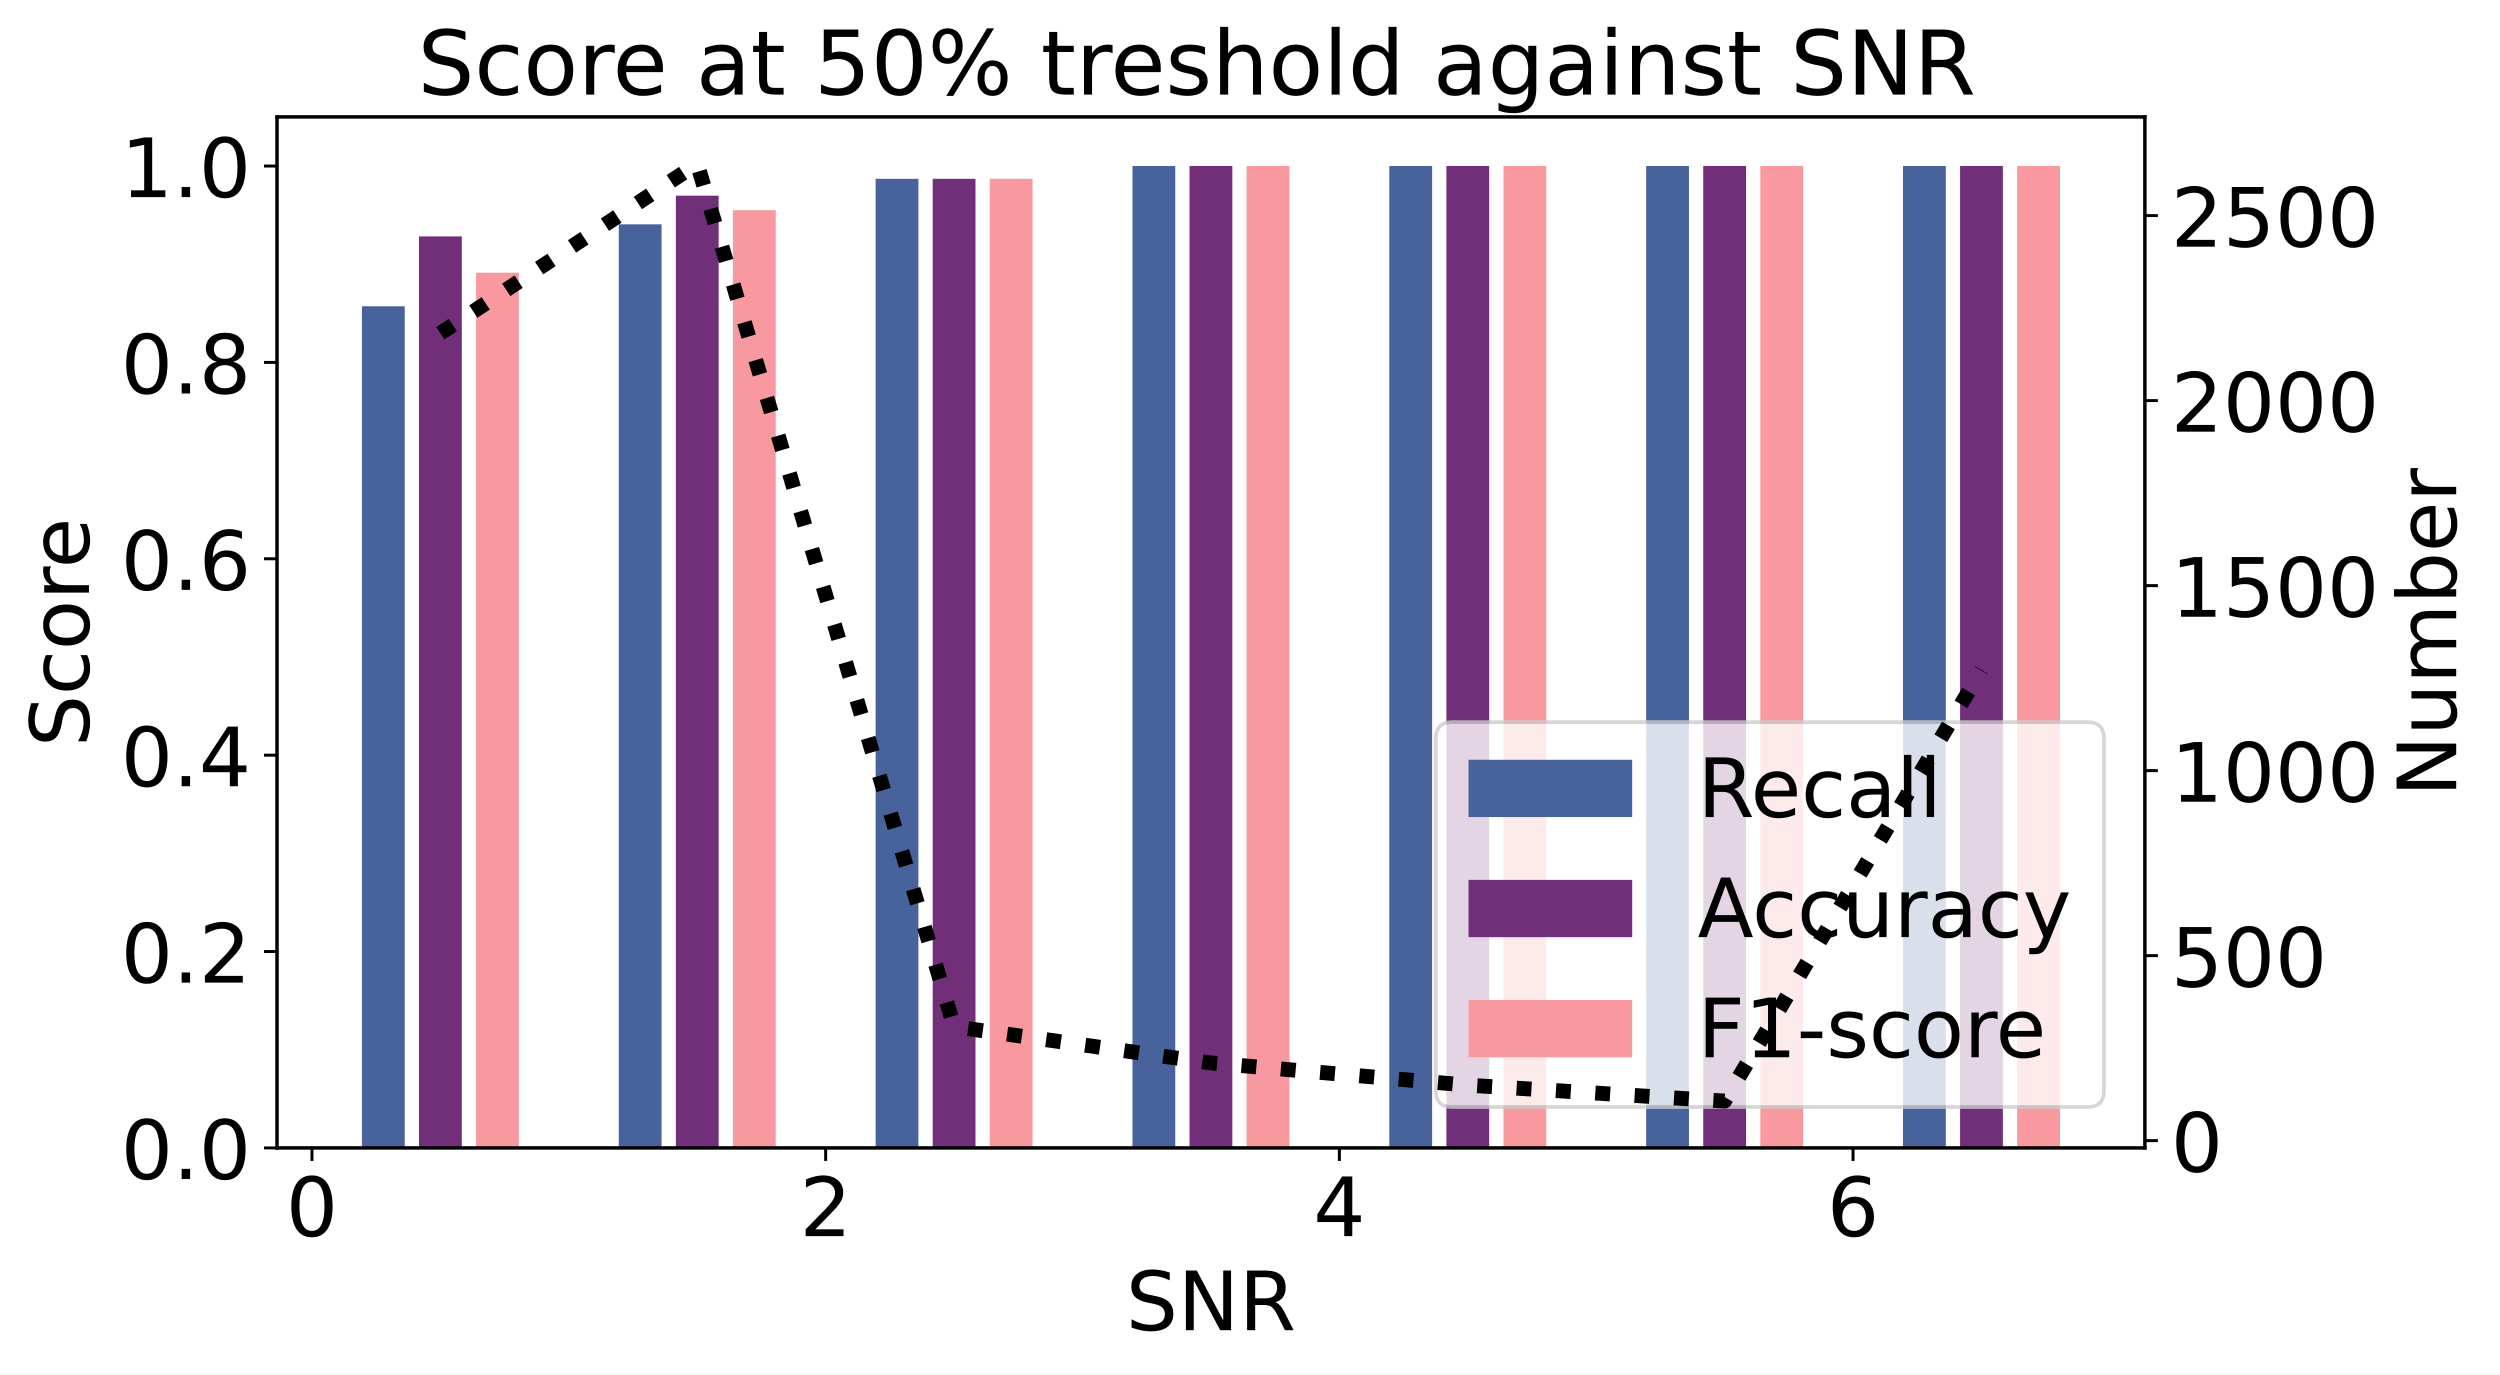
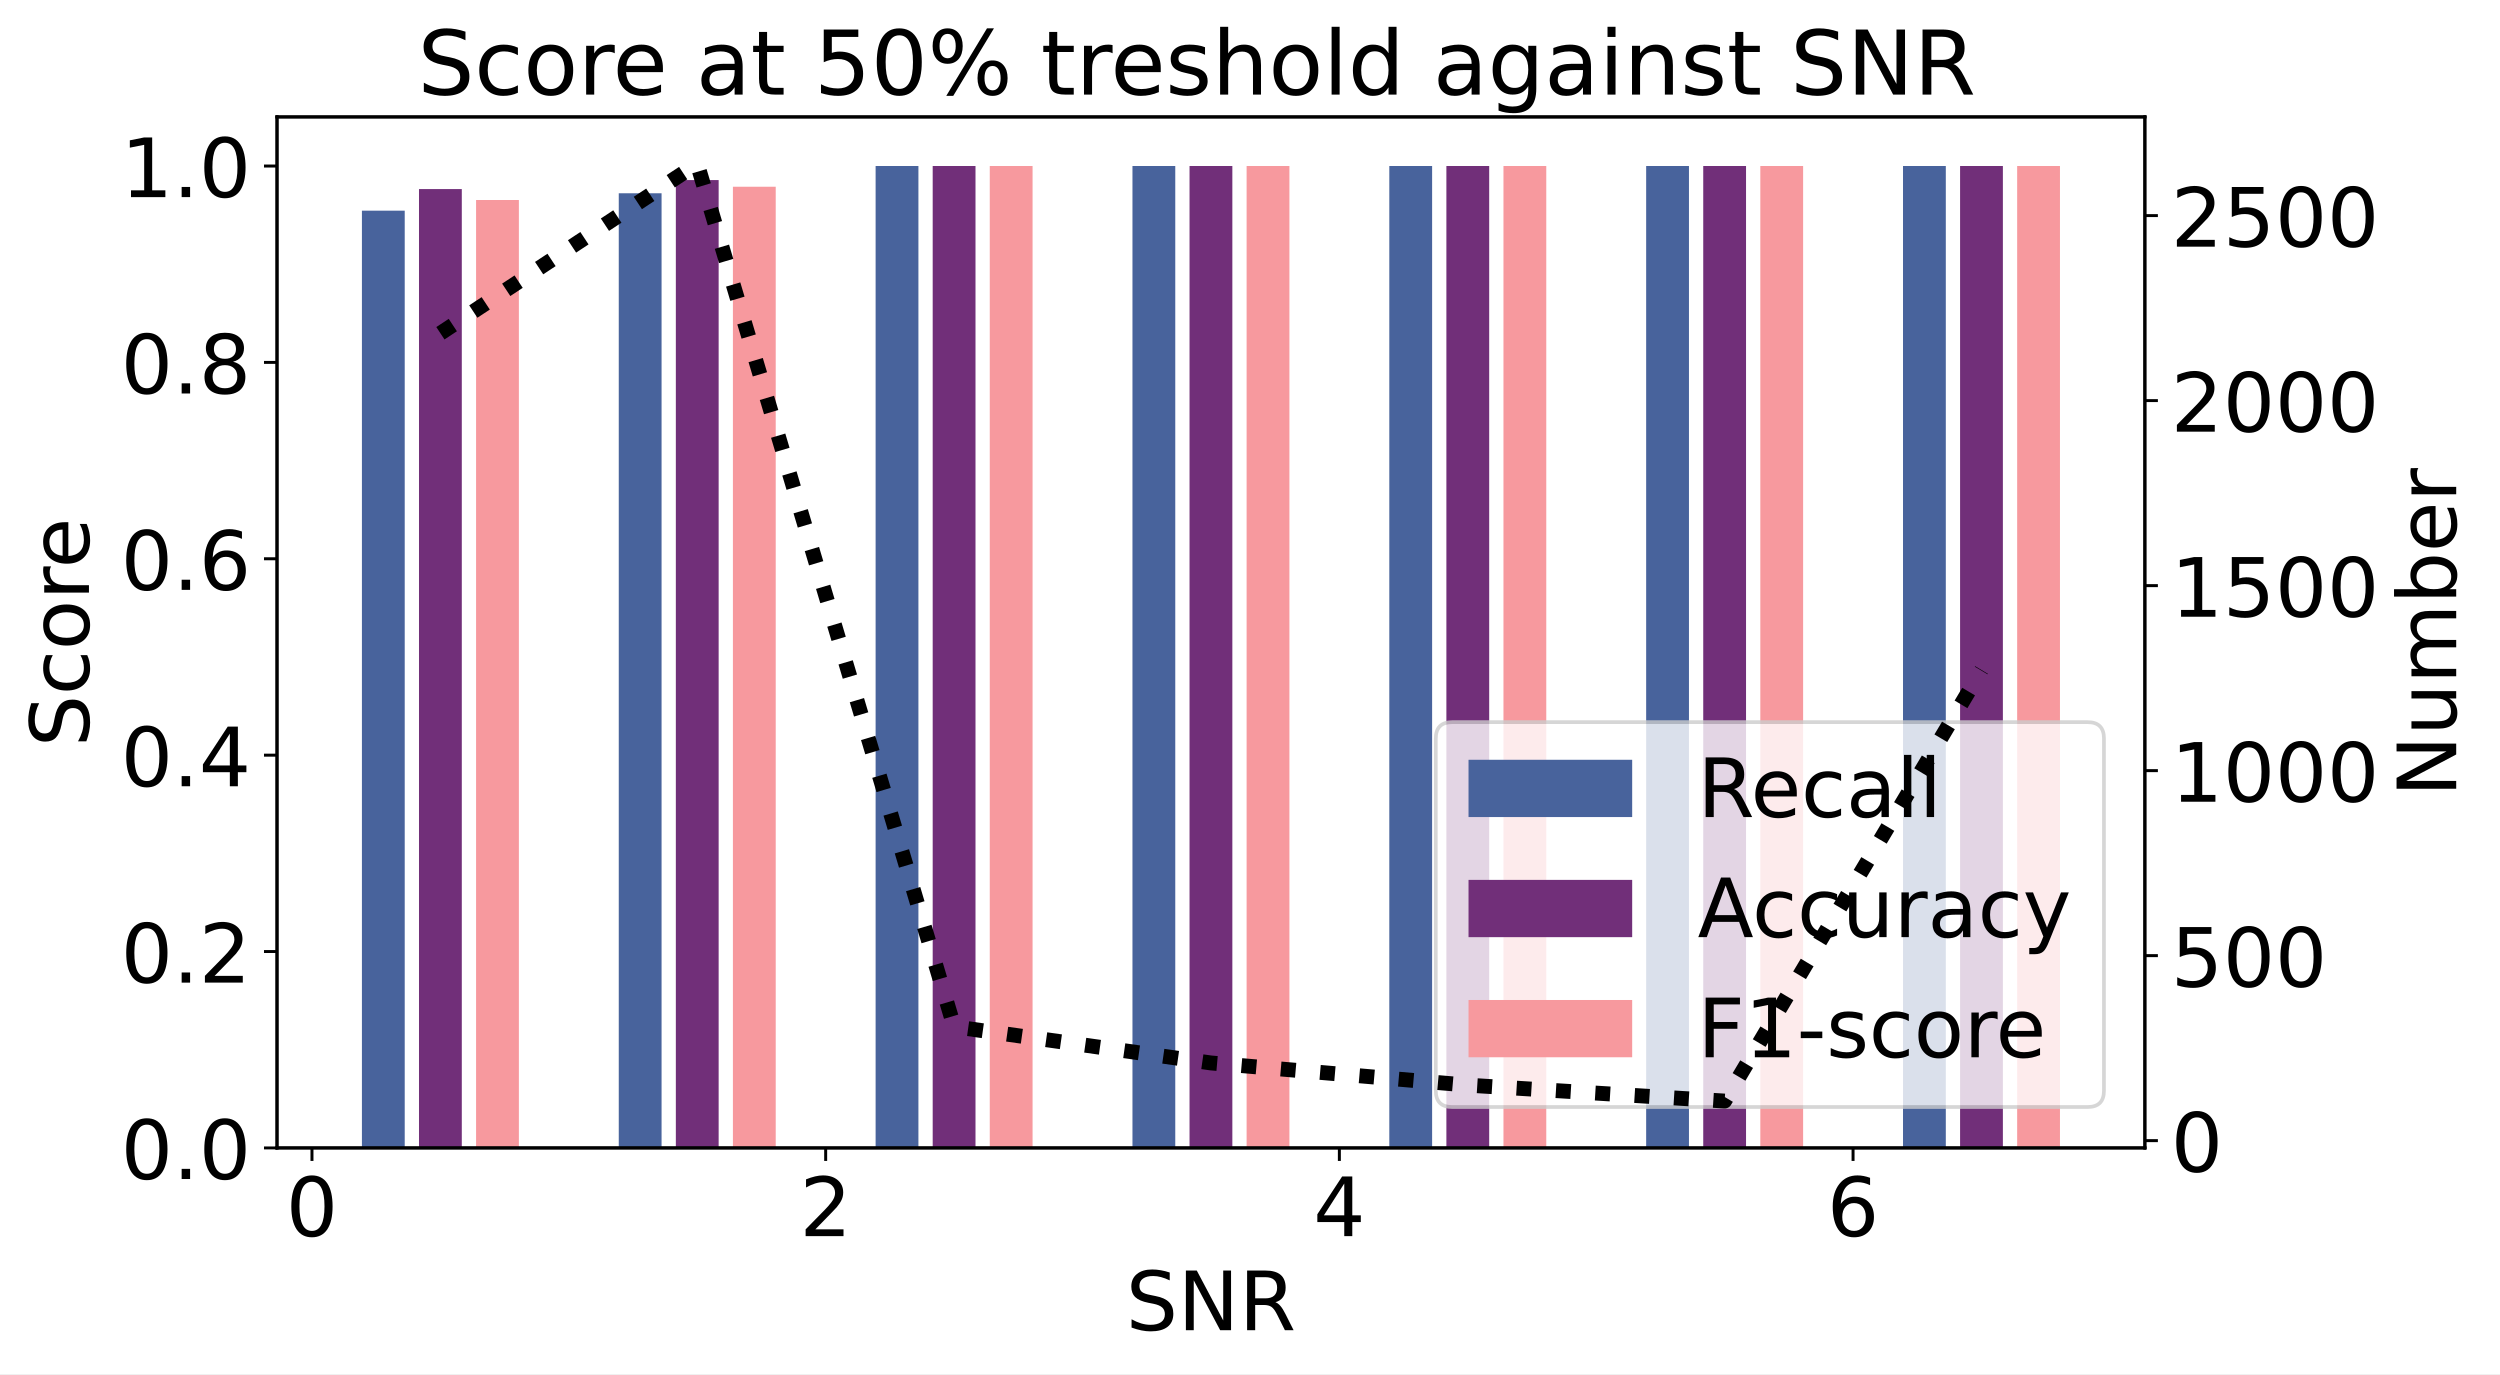
<svg xmlns="http://www.w3.org/2000/svg" xmlns:xlink="http://www.w3.org/1999/xlink" width="672.161pt" height="369.42pt" viewBox="0 0 672.161 369.42" version="1.1">
  <defs>
    <style type="text/css">*{stroke-linejoin: round; stroke-linecap: butt}</style>
  </defs>
  <g id="figure_1">
    <g id="patch_1">
      <path d="M 0 369.42  L 672.161 369.42  L 672.161 0  L 0 0  z " style="fill: #ffffff" />
    </g>
    <g id="axes_1">
      <g id="patch_2">
        <path d="M 74.479 308.636  L 576.679 308.636  L 576.679 31.436  L 74.479 31.436  z " style="fill: #ffffff" />
      </g>
      <g id="patch_3">
-         <path d="M 97.306 308.636  L 108.816 308.636  L 108.816 82.351  L 97.306 82.351  z " clip-path="url(#p97743a4eee)" style="fill: #48639c" />
+         <path d="M 97.306 308.636  L 108.816 308.636  L 108.816 56.636  L 97.306 56.636  z " clip-path="url(#pc2effc5875)" style="fill: #48639c" />
      </g>
      <g id="patch_4">
-         <path d="M 166.363 308.636  L 177.873 308.636  L 177.873 60.319  L 166.363 60.319  z " clip-path="url(#p97743a4eee)" style="fill: #48639c" />
+         <path d="M 166.363 308.636  L 177.873 308.636  L 177.873 51.955  L 166.363 51.955  z " clip-path="url(#pc2effc5875)" style="fill: #48639c" />
      </g>
      <g id="patch_5">
-         <path d="M 235.421 308.636  L 246.93 308.636  L 246.93 48.065  L 235.421 48.065  z " clip-path="url(#p97743a4eee)" style="fill: #48639c" />
+         <path d="M 235.421 308.636  L 246.93 308.636  L 246.93 44.636  L 235.421 44.636  z " clip-path="url(#pc2effc5875)" style="fill: #48639c" />
      </g>
      <g id="patch_6">
-         <path d="M 304.478 308.636  L 315.987 308.636  L 315.987 44.636  L 304.478 44.636  z " clip-path="url(#p97743a4eee)" style="fill: #48639c" />
+         <path d="M 304.478 308.636  L 315.987 308.636  L 315.987 44.636  L 304.478 44.636  z " clip-path="url(#pc2effc5875)" style="fill: #48639c" />
      </g>
      <g id="patch_7">
-         <path d="M 373.535 308.636  L 385.045 308.636  L 385.045 44.636  L 373.535 44.636  z " clip-path="url(#p97743a4eee)" style="fill: #48639c" />
+         <path d="M 373.535 308.636  L 385.045 308.636  L 385.045 44.636  L 373.535 44.636  z " clip-path="url(#pc2effc5875)" style="fill: #48639c" />
      </g>
      <g id="patch_8">
-         <path d="M 442.593 308.636  L 454.102 308.636  L 454.102 44.636  L 442.593 44.636  z " clip-path="url(#p97743a4eee)" style="fill: #48639c" />
+         <path d="M 442.593 308.636  L 454.102 308.636  L 454.102 44.636  L 442.593 44.636  z " clip-path="url(#pc2effc5875)" style="fill: #48639c" />
      </g>
      <g id="patch_9">
-         <path d="M 511.65 308.636  L 523.159 308.636  L 523.159 44.636  L 511.65 44.636  z " clip-path="url(#p97743a4eee)" style="fill: #48639c" />
+         <path d="M 511.65 308.636  L 523.159 308.636  L 523.159 44.636  L 511.65 44.636  z " clip-path="url(#pc2effc5875)" style="fill: #48639c" />
      </g>
      <g id="patch_10">
-         <path d="M 112.652 308.636  L 124.162 308.636  L 124.162 63.558  L 112.652 63.558  z " clip-path="url(#p97743a4eee)" style="fill: #712f79" />
+         <path d="M 112.652 308.636  L 124.162 308.636  L 124.162 50.832  L 112.652 50.832  z " clip-path="url(#pc2effc5875)" style="fill: #712f79" />
      </g>
      <g id="patch_11">
-         <path d="M 181.709 308.636  L 193.219 308.636  L 193.219 52.601  L 181.709 52.601  z " clip-path="url(#p97743a4eee)" style="fill: #712f79" />
+         <path d="M 181.709 308.636  L 193.219 308.636  L 193.219 48.419  L 181.709 48.419  z " clip-path="url(#pc2effc5875)" style="fill: #712f79" />
      </g>
      <g id="patch_12">
-         <path d="M 250.767 308.636  L 262.276 308.636  L 262.276 48.065  L 250.767 48.065  z " clip-path="url(#p97743a4eee)" style="fill: #712f79" />
+         <path d="M 250.767 308.636  L 262.276 308.636  L 262.276 44.636  L 250.767 44.636  z " clip-path="url(#pc2effc5875)" style="fill: #712f79" />
      </g>
      <g id="patch_13">
-         <path d="M 319.824 308.636  L 331.334 308.636  L 331.334 44.636  L 319.824 44.636  z " clip-path="url(#p97743a4eee)" style="fill: #712f79" />
+         <path d="M 319.824 308.636  L 331.334 308.636  L 331.334 44.636  L 319.824 44.636  z " clip-path="url(#pc2effc5875)" style="fill: #712f79" />
      </g>
      <g id="patch_14">
-         <path d="M 388.881 308.636  L 400.391 308.636  L 400.391 44.636  L 388.881 44.636  z " clip-path="url(#p97743a4eee)" style="fill: #712f79" />
+         <path d="M 388.881 308.636  L 400.391 308.636  L 400.391 44.636  L 388.881 44.636  z " clip-path="url(#pc2effc5875)" style="fill: #712f79" />
      </g>
      <g id="patch_15">
-         <path d="M 457.939 308.636  L 469.448 308.636  L 469.448 44.636  L 457.939 44.636  z " clip-path="url(#p97743a4eee)" style="fill: #712f79" />
+         <path d="M 457.939 308.636  L 469.448 308.636  L 469.448 44.636  L 457.939 44.636  z " clip-path="url(#pc2effc5875)" style="fill: #712f79" />
      </g>
      <g id="patch_16">
-         <path d="M 526.996 308.636  L 538.505 308.636  L 538.505 44.636  L 526.996 44.636  z " clip-path="url(#p97743a4eee)" style="fill: #712f79" />
+         <path d="M 526.996 308.636  L 538.505 308.636  L 538.505 44.636  L 526.996 44.636  z " clip-path="url(#pc2effc5875)" style="fill: #712f79" />
      </g>
      <g id="patch_17">
-         <path d="M 127.998 308.636  L 139.508 308.636  L 139.508 73.329  L 127.998 73.329  z " clip-path="url(#p97743a4eee)" style="fill: #f7999e" />
+         <path d="M 127.998 308.636  L 139.508 308.636  L 139.508 53.767  L 127.998 53.767  z " clip-path="url(#pc2effc5875)" style="fill: #f7999e" />
      </g>
      <g id="patch_18">
-         <path d="M 197.055 308.636  L 208.565 308.636  L 208.565 56.52  L 197.055 56.52  z " clip-path="url(#p97743a4eee)" style="fill: #f7999e" />
+         <path d="M 197.055 308.636  L 208.565 308.636  L 208.565 50.199  L 197.055 50.199  z " clip-path="url(#pc2effc5875)" style="fill: #f7999e" />
      </g>
      <g id="patch_19">
-         <path d="M 266.113 308.636  L 277.622 308.636  L 277.622 48.065  L 266.113 48.065  z " clip-path="url(#p97743a4eee)" style="fill: #f7999e" />
+         <path d="M 266.113 308.636  L 277.622 308.636  L 277.622 44.636  L 266.113 44.636  z " clip-path="url(#pc2effc5875)" style="fill: #f7999e" />
      </g>
      <g id="patch_20">
-         <path d="M 335.17 308.636  L 346.68 308.636  L 346.68 44.636  L 335.17 44.636  z " clip-path="url(#p97743a4eee)" style="fill: #f7999e" />
+         <path d="M 335.17 308.636  L 346.68 308.636  L 346.68 44.636  L 335.17 44.636  z " clip-path="url(#pc2effc5875)" style="fill: #f7999e" />
      </g>
      <g id="patch_21">
-         <path d="M 404.227 308.636  L 415.737 308.636  L 415.737 44.636  L 404.227 44.636  z " clip-path="url(#p97743a4eee)" style="fill: #f7999e" />
+         <path d="M 404.227 308.636  L 415.737 308.636  L 415.737 44.636  L 404.227 44.636  z " clip-path="url(#pc2effc5875)" style="fill: #f7999e" />
      </g>
      <g id="patch_22">
-         <path d="M 473.285 308.636  L 484.794 308.636  L 484.794 44.636  L 473.285 44.636  z " clip-path="url(#p97743a4eee)" style="fill: #f7999e" />
+         <path d="M 473.285 308.636  L 484.794 308.636  L 484.794 44.636  L 473.285 44.636  z " clip-path="url(#pc2effc5875)" style="fill: #f7999e" />
      </g>
      <g id="patch_23">
-         <path d="M 542.342 308.636  L 553.851 308.636  L 553.851 44.636  L 542.342 44.636  z " clip-path="url(#p97743a4eee)" style="fill: #f7999e" />
+         <path d="M 542.342 308.636  L 553.851 308.636  L 553.851 44.636  L 542.342 44.636  z " clip-path="url(#pc2effc5875)" style="fill: #f7999e" />
      </g>
      <g id="matplotlib.axis_1">
        <g id="xtick_1">
          <g id="line2d_1">
            <defs>
-               <path id="m3ab35d5cfe" d="M 0 0  L 0 3.5  " style="stroke: #000000; stroke-width: 0.8" />
-             </defs>
-             <g>
-               <use xlink:href="#m3ab35d5cfe" x="83.878" y="308.636" style="stroke: #000000; stroke-width: 0.8" />
+               <path id="mc4be125e84" d="M 0 0  L 0 3.5  " style="stroke: #000000; stroke-width: 0.8" />
+             </defs>
+             <g>
+               <use xlink:href="#mc4be125e84" x="83.878" y="308.636" style="stroke: #000000; stroke-width: 0.8" />
            </g>
          </g>
          <g id="text_1">
            <g transform="translate(76.87946 332.3528) scale(0.22 -0.22)">
              <defs>
                <path id="DejaVuSans-30" d="M 2034 4250  Q 1547 4250 1301 3770  Q 1056 3291 1056 2328  Q 1056 1369 1301 889  Q 1547 409 2034 409  Q 2525 409 2770 889  Q 3016 1369 3016 2328  Q 3016 3291 2770 3770  Q 2525 4250 2034 4250  z M 2034 4750  Q 2819 4750 3233 4129  Q 3647 3509 3647 2328  Q 3647 1150 3233 529  Q 2819 -91 2034 -91  Q 1250 -91 836 529  Q 422 1150 422 2328  Q 422 3509 836 4129  Q 1250 4750 2034 4750  z " transform="scale(0.015625)" />
              </defs>
              <use xlink:href="#DejaVuSans-30" />
            </g>
          </g>
        </g>
        <g id="xtick_2">
          <g id="line2d_2">
            <g>
-               <use xlink:href="#m3ab35d5cfe" x="221.993" y="308.636" style="stroke: #000000; stroke-width: 0.8" />
+               <use xlink:href="#mc4be125e84" x="221.993" y="308.636" style="stroke: #000000; stroke-width: 0.8" />
            </g>
          </g>
          <g id="text_2">
            <g transform="translate(214.9941 332.3528) scale(0.22 -0.22)">
              <defs>
                <path id="DejaVuSans-32" d="M 1228 531  L 3431 531  L 3431 0  L 469 0  L 469 531  Q 828 903 1448 1529  Q 2069 2156 2228 2338  Q 2531 2678 2651 2914  Q 2772 3150 2772 3378  Q 2772 3750 2511 3984  Q 2250 4219 1831 4219  Q 1534 4219 1204 4116  Q 875 4013 500 3803  L 500 4441  Q 881 4594 1212 4672  Q 1544 4750 1819 4750  Q 2544 4750 2975 4387  Q 3406 4025 3406 3419  Q 3406 3131 3298 2873  Q 3191 2616 2906 2266  Q 2828 2175 2409 1742  Q 1991 1309 1228 531  z " transform="scale(0.015625)" />
              </defs>
              <use xlink:href="#DejaVuSans-32" />
            </g>
          </g>
        </g>
        <g id="xtick_3">
          <g id="line2d_3">
            <g>
-               <use xlink:href="#m3ab35d5cfe" x="360.107" y="308.636" style="stroke: #000000; stroke-width: 0.8" />
+               <use xlink:href="#mc4be125e84" x="360.107" y="308.636" style="stroke: #000000; stroke-width: 0.8" />
            </g>
          </g>
          <g id="text_3">
            <g transform="translate(353.1086 332.3528) scale(0.22 -0.22)">
              <defs>
                <path id="DejaVuSans-34" d="M 2419 4116  L 825 1625  L 2419 1625  L 2419 4116  z M 2253 4666  L 3047 4666  L 3047 1625  L 3713 1625  L 3713 1100  L 3047 1100  L 3047 0  L 2419 0  L 2419 1100  L 313 1100  L 313 1709  L 2253 4666  z " transform="scale(0.015625)" />
              </defs>
              <use xlink:href="#DejaVuSans-34" />
            </g>
          </g>
        </g>
        <g id="xtick_4">
          <g id="line2d_4">
            <g>
-               <use xlink:href="#m3ab35d5cfe" x="498.222" y="308.636" style="stroke: #000000; stroke-width: 0.8" />
+               <use xlink:href="#mc4be125e84" x="498.222" y="308.636" style="stroke: #000000; stroke-width: 0.8" />
            </g>
          </g>
          <g id="text_4">
            <g transform="translate(491.2232 332.3528) scale(0.22 -0.22)">
              <defs>
                <path id="DejaVuSans-36" d="M 2113 2584  Q 1688 2584 1439 2293  Q 1191 2003 1191 1497  Q 1191 994 1439 701  Q 1688 409 2113 409  Q 2538 409 2786 701  Q 3034 994 3034 1497  Q 3034 2003 2786 2293  Q 2538 2584 2113 2584  z M 3366 4563  L 3366 3988  Q 3128 4100 2886 4159  Q 2644 4219 2406 4219  Q 1781 4219 1451 3797  Q 1122 3375 1075 2522  Q 1259 2794 1537 2939  Q 1816 3084 2150 3084  Q 2853 3084 3261 2657  Q 3669 2231 3669 1497  Q 3669 778 3244 343  Q 2819 -91 2113 -91  Q 1303 -91 875 529  Q 447 1150 447 2328  Q 447 3434 972 4092  Q 1497 4750 2381 4750  Q 2619 4750 2861 4703  Q 3103 4656 3366 4563  z " transform="scale(0.015625)" />
              </defs>
              <use xlink:href="#DejaVuSans-36" />
            </g>
          </g>
        </g>
        <g id="text_5">
          <g transform="translate(302.7228 357.6447) scale(0.22 -0.22)">
            <defs>
              <path id="DejaVuSans-53" d="M 3425 4513  L 3425 3897  Q 3066 4069 2747 4153  Q 2428 4238 2131 4238  Q 1616 4238 1336 4038  Q 1056 3838 1056 3469  Q 1056 3159 1242 3001  Q 1428 2844 1947 2747  L 2328 2669  Q 3034 2534 3370 2195  Q 3706 1856 3706 1288  Q 3706 609 3251 259  Q 2797 -91 1919 -91  Q 1588 -91 1214 -16  Q 841 59 441 206  L 441 856  Q 825 641 1194 531  Q 1563 422 1919 422  Q 2459 422 2753 634  Q 3047 847 3047 1241  Q 3047 1584 2836 1778  Q 2625 1972 2144 2069  L 1759 2144  Q 1053 2284 737 2584  Q 422 2884 422 3419  Q 422 4038 858 4394  Q 1294 4750 2059 4750  Q 2388 4750 2728 4690  Q 3069 4631 3425 4513  z " transform="scale(0.015625)" />
              <path id="DejaVuSans-4e" d="M 628 4666  L 1478 4666  L 3547 763  L 3547 4666  L 4159 4666  L 4159 0  L 3309 0  L 1241 3903  L 1241 0  L 628 0  L 628 4666  z " transform="scale(0.015625)" />
              <path id="DejaVuSans-52" d="M 2841 2188  Q 3044 2119 3236 1894  Q 3428 1669 3622 1275  L 4263 0  L 3584 0  L 2988 1197  Q 2756 1666 2539 1819  Q 2322 1972 1947 1972  L 1259 1972  L 1259 0  L 628 0  L 628 4666  L 2053 4666  Q 2853 4666 3247 4331  Q 3641 3997 3641 3322  Q 3641 2881 3436 2590  Q 3231 2300 2841 2188  z M 1259 4147  L 1259 2491  L 2053 2491  Q 2509 2491 2742 2702  Q 2975 2913 2975 3322  Q 2975 3731 2742 3939  Q 2509 4147 2053 4147  L 1259 4147  z " transform="scale(0.015625)" />
            </defs>
            <use xlink:href="#DejaVuSans-53" />
            <use xlink:href="#DejaVuSans-4e" transform="translate(63.47656 0)" />
            <use xlink:href="#DejaVuSans-52" transform="translate(138.2812 0)" />
          </g>
        </g>
      </g>
      <g id="matplotlib.axis_2">
        <g id="ytick_1">
          <g id="line2d_5">
            <defs>
-               <path id="m0aa2b65591" d="M 0 0  L -3.5 0  " style="stroke: #000000; stroke-width: 0.8" />
-             </defs>
-             <g>
-               <use xlink:href="#m0aa2b65591" x="74.479" y="308.636" style="stroke: #000000; stroke-width: 0.8" />
+               <path id="m119f16998e" d="M 0 0  L -3.5 0  " style="stroke: #000000; stroke-width: 0.8" />
+             </defs>
+             <g>
+               <use xlink:href="#m119f16998e" x="74.479" y="308.636" style="stroke: #000000; stroke-width: 0.8" />
            </g>
          </g>
          <g id="text_6">
            <g transform="translate(32.49188 316.9945) scale(0.22 -0.22)">
              <defs>
                <path id="DejaVuSans-2e" d="M 684 794  L 1344 794  L 1344 0  L 684 0  L 684 794  z " transform="scale(0.015625)" />
              </defs>
              <use xlink:href="#DejaVuSans-30" />
              <use xlink:href="#DejaVuSans-2e" transform="translate(63.62305 0)" />
              <use xlink:href="#DejaVuSans-30" transform="translate(95.41016 0)" />
            </g>
          </g>
        </g>
        <g id="ytick_2">
          <g id="line2d_6">
            <g>
-               <use xlink:href="#m0aa2b65591" x="74.479" y="255.836" style="stroke: #000000; stroke-width: 0.8" />
+               <use xlink:href="#m119f16998e" x="74.479" y="255.836" style="stroke: #000000; stroke-width: 0.8" />
            </g>
          </g>
          <g id="text_7">
            <g transform="translate(32.49188 264.1945) scale(0.22 -0.22)">
              <use xlink:href="#DejaVuSans-30" />
              <use xlink:href="#DejaVuSans-2e" transform="translate(63.62305 0)" />
              <use xlink:href="#DejaVuSans-32" transform="translate(95.41016 0)" />
            </g>
          </g>
        </g>
        <g id="ytick_3">
          <g id="line2d_7">
            <g>
-               <use xlink:href="#m0aa2b65591" x="74.479" y="203.036" style="stroke: #000000; stroke-width: 0.8" />
+               <use xlink:href="#m119f16998e" x="74.479" y="203.036" style="stroke: #000000; stroke-width: 0.8" />
            </g>
          </g>
          <g id="text_8">
            <g transform="translate(32.49188 211.3945) scale(0.22 -0.22)">
              <use xlink:href="#DejaVuSans-30" />
              <use xlink:href="#DejaVuSans-2e" transform="translate(63.62305 0)" />
              <use xlink:href="#DejaVuSans-34" transform="translate(95.41016 0)" />
            </g>
          </g>
        </g>
        <g id="ytick_4">
          <g id="line2d_8">
            <g>
-               <use xlink:href="#m0aa2b65591" x="74.479" y="150.236" style="stroke: #000000; stroke-width: 0.8" />
+               <use xlink:href="#m119f16998e" x="74.479" y="150.236" style="stroke: #000000; stroke-width: 0.8" />
            </g>
          </g>
          <g id="text_9">
            <g transform="translate(32.49188 158.5945) scale(0.22 -0.22)">
              <use xlink:href="#DejaVuSans-30" />
              <use xlink:href="#DejaVuSans-2e" transform="translate(63.62305 0)" />
              <use xlink:href="#DejaVuSans-36" transform="translate(95.41016 0)" />
            </g>
          </g>
        </g>
        <g id="ytick_5">
          <g id="line2d_9">
            <g>
-               <use xlink:href="#m0aa2b65591" x="74.479" y="97.436" style="stroke: #000000; stroke-width: 0.8" />
+               <use xlink:href="#m119f16998e" x="74.479" y="97.436" style="stroke: #000000; stroke-width: 0.8" />
            </g>
          </g>
          <g id="text_10">
            <g transform="translate(32.49188 105.7945) scale(0.22 -0.22)">
              <defs>
                <path id="DejaVuSans-38" d="M 2034 2216  Q 1584 2216 1326 1975  Q 1069 1734 1069 1313  Q 1069 891 1326 650  Q 1584 409 2034 409  Q 2484 409 2743 651  Q 3003 894 3003 1313  Q 3003 1734 2745 1975  Q 2488 2216 2034 2216  z M 1403 2484  Q 997 2584 770 2862  Q 544 3141 544 3541  Q 544 4100 942 4425  Q 1341 4750 2034 4750  Q 2731 4750 3128 4425  Q 3525 4100 3525 3541  Q 3525 3141 3298 2862  Q 3072 2584 2669 2484  Q 3125 2378 3379 2068  Q 3634 1759 3634 1313  Q 3634 634 3220 271  Q 2806 -91 2034 -91  Q 1263 -91 848 271  Q 434 634 434 1313  Q 434 1759 690 2068  Q 947 2378 1403 2484  z M 1172 3481  Q 1172 3119 1398 2916  Q 1625 2713 2034 2713  Q 2441 2713 2670 2916  Q 2900 3119 2900 3481  Q 2900 3844 2670 4047  Q 2441 4250 2034 4250  Q 1625 4250 1398 4047  Q 1172 3844 1172 3481  z " transform="scale(0.015625)" />
              </defs>
              <use xlink:href="#DejaVuSans-30" />
              <use xlink:href="#DejaVuSans-2e" transform="translate(63.62305 0)" />
              <use xlink:href="#DejaVuSans-38" transform="translate(95.41016 0)" />
            </g>
          </g>
        </g>
        <g id="ytick_6">
          <g id="line2d_10">
            <g>
-               <use xlink:href="#m0aa2b65591" x="74.479" y="44.636" style="stroke: #000000; stroke-width: 0.8" />
+               <use xlink:href="#m119f16998e" x="74.479" y="44.636" style="stroke: #000000; stroke-width: 0.8" />
            </g>
          </g>
          <g id="text_11">
            <g transform="translate(32.49188 52.99453) scale(0.22 -0.22)">
              <defs>
                <path id="DejaVuSans-31" d="M 794 531  L 1825 531  L 1825 4091  L 703 3866  L 703 4441  L 1819 4666  L 2450 4666  L 2450 531  L 3481 531  L 3481 0  L 794 0  L 794 531  z " transform="scale(0.015625)" />
              </defs>
              <use xlink:href="#DejaVuSans-31" />
              <use xlink:href="#DejaVuSans-2e" transform="translate(63.62305 0)" />
              <use xlink:href="#DejaVuSans-30" transform="translate(95.41016 0)" />
            </g>
          </g>
        </g>
        <g id="text_12">
          <g transform="translate(23.91656 200.8414) rotate(-90) scale(0.22 -0.22)">
            <defs>
              <path id="DejaVuSans-63" d="M 3122 3366  L 3122 2828  Q 2878 2963 2633 3030  Q 2388 3097 2138 3097  Q 1578 3097 1268 2742  Q 959 2388 959 1747  Q 959 1106 1268 751  Q 1578 397 2138 397  Q 2388 397 2633 464  Q 2878 531 3122 666  L 3122 134  Q 2881 22 2623 -34  Q 2366 -91 2075 -91  Q 1284 -91 818 406  Q 353 903 353 1747  Q 353 2603 823 3093  Q 1294 3584 2113 3584  Q 2378 3584 2631 3529  Q 2884 3475 3122 3366  z " transform="scale(0.015625)" />
              <path id="DejaVuSans-6f" d="M 1959 3097  Q 1497 3097 1228 2736  Q 959 2375 959 1747  Q 959 1119 1226 758  Q 1494 397 1959 397  Q 2419 397 2687 759  Q 2956 1122 2956 1747  Q 2956 2369 2687 2733  Q 2419 3097 1959 3097  z M 1959 3584  Q 2709 3584 3137 3096  Q 3566 2609 3566 1747  Q 3566 888 3137 398  Q 2709 -91 1959 -91  Q 1206 -91 779 398  Q 353 888 353 1747  Q 353 2609 779 3096  Q 1206 3584 1959 3584  z " transform="scale(0.015625)" />
              <path id="DejaVuSans-72" d="M 2631 2963  Q 2534 3019 2420 3045  Q 2306 3072 2169 3072  Q 1681 3072 1420 2755  Q 1159 2438 1159 1844  L 1159 0  L 581 0  L 581 3500  L 1159 3500  L 1159 2956  Q 1341 3275 1631 3429  Q 1922 3584 2338 3584  Q 2397 3584 2469 3576  Q 2541 3569 2628 3553  L 2631 2963  z " transform="scale(0.015625)" />
              <path id="DejaVuSans-65" d="M 3597 1894  L 3597 1613  L 953 1613  Q 991 1019 1311 708  Q 1631 397 2203 397  Q 2534 397 2845 478  Q 3156 559 3463 722  L 3463 178  Q 3153 47 2828 -22  Q 2503 -91 2169 -91  Q 1331 -91 842 396  Q 353 884 353 1716  Q 353 2575 817 3079  Q 1281 3584 2069 3584  Q 2775 3584 3186 3129  Q 3597 2675 3597 1894  z M 3022 2063  Q 3016 2534 2758 2815  Q 2500 3097 2075 3097  Q 1594 3097 1305 2825  Q 1016 2553 972 2059  L 3022 2063  z " transform="scale(0.015625)" />
            </defs>
            <use xlink:href="#DejaVuSans-53" />
            <use xlink:href="#DejaVuSans-63" transform="translate(63.47656 0)" />
            <use xlink:href="#DejaVuSans-6f" transform="translate(118.457 0)" />
            <use xlink:href="#DejaVuSans-72" transform="translate(179.6387 0)" />
            <use xlink:href="#DejaVuSans-65" transform="translate(218.502 0)" />
          </g>
        </g>
      </g>
      <g id="patch_24">
        <path d="M 74.479 308.636  L 74.479 31.436  " style="fill: none; stroke: #000000; stroke-width: 0.8; stroke-linejoin: miter; stroke-linecap: square" />
      </g>
      <g id="patch_25">
        <path d="M 576.679 308.636  L 576.679 31.436  " style="fill: none; stroke: #000000; stroke-width: 0.8; stroke-linejoin: miter; stroke-linecap: square" />
      </g>
      <g id="patch_26">
        <path d="M 74.479 308.636  L 576.679 308.636  " style="fill: none; stroke: #000000; stroke-width: 0.8; stroke-linejoin: miter; stroke-linecap: square" />
      </g>
      <g id="patch_27">
        <path d="M 74.479 31.436  L 576.679 31.436  " style="fill: none; stroke: #000000; stroke-width: 0.8; stroke-linejoin: miter; stroke-linecap: square" />
      </g>
      <g id="legend_1">
        <g id="patch_28">
          <path d="M 390.435 297.636  L 561.279 297.636  Q 565.679 297.636 565.679 293.236  L 565.679 198.561  Q 565.679 194.161 561.279 194.161  L 390.435 194.161  Q 386.035 194.161 386.035 198.561  L 386.035 293.236  Q 386.035 297.636 390.435 297.636  z " style="fill: #ffffff; opacity: 0.8; stroke: #cccccc; stroke-linejoin: miter" />
        </g>
        <g id="patch_29">
          <path d="M 394.835 219.677  L 438.835 219.677  L 438.835 204.277  L 394.835 204.277  z " style="fill: #48639c" />
        </g>
        <g id="text_13">
          <g transform="translate(456.435 219.6772) scale(0.22 -0.22)">
            <defs>
              <path id="DejaVuSans-61" d="M 2194 1759  Q 1497 1759 1228 1600  Q 959 1441 959 1056  Q 959 750 1161 570  Q 1363 391 1709 391  Q 2188 391 2477 730  Q 2766 1069 2766 1631  L 2766 1759  L 2194 1759  z M 3341 1997  L 3341 0  L 2766 0  L 2766 531  Q 2569 213 2275 61  Q 1981 -91 1556 -91  Q 1019 -91 701 211  Q 384 513 384 1019  Q 384 1609 779 1909  Q 1175 2209 1959 2209  L 2766 2209  L 2766 2266  Q 2766 2663 2505 2880  Q 2244 3097 1772 3097  Q 1472 3097 1187 3025  Q 903 2953 641 2809  L 641 3341  Q 956 3463 1253 3523  Q 1550 3584 1831 3584  Q 2591 3584 2966 3190  Q 3341 2797 3341 1997  z " transform="scale(0.015625)" />
              <path id="DejaVuSans-6c" d="M 603 4863  L 1178 4863  L 1178 0  L 603 0  L 603 4863  z " transform="scale(0.015625)" />
            </defs>
            <use xlink:href="#DejaVuSans-52" />
            <use xlink:href="#DejaVuSans-65" transform="translate(64.98242 0)" />
            <use xlink:href="#DejaVuSans-63" transform="translate(126.5059 0)" />
            <use xlink:href="#DejaVuSans-61" transform="translate(181.4863 0)" />
            <use xlink:href="#DejaVuSans-6c" transform="translate(242.7656 0)" />
            <use xlink:href="#DejaVuSans-6c" transform="translate(270.5488 0)" />
          </g>
        </g>
        <g id="patch_30">
          <path d="M 394.835 251.969  L 438.835 251.969  L 438.835 236.569  L 394.835 236.569  z " style="fill: #712f79" />
        </g>
        <g id="text_14">
          <g transform="translate(456.435 251.9691) scale(0.22 -0.22)">
            <defs>
              <path id="DejaVuSans-41" d="M 2188 4044  L 1331 1722  L 3047 1722  L 2188 4044  z M 1831 4666  L 2547 4666  L 4325 0  L 3669 0  L 3244 1197  L 1141 1197  L 716 0  L 50 0  L 1831 4666  z " transform="scale(0.015625)" />
              <path id="DejaVuSans-75" d="M 544 1381  L 544 3500  L 1119 3500  L 1119 1403  Q 1119 906 1312 657  Q 1506 409 1894 409  Q 2359 409 2629 706  Q 2900 1003 2900 1516  L 2900 3500  L 3475 3500  L 3475 0  L 2900 0  L 2900 538  Q 2691 219 2414 64  Q 2138 -91 1772 -91  Q 1169 -91 856 284  Q 544 659 544 1381  z M 1991 3584  L 1991 3584  z " transform="scale(0.015625)" />
              <path id="DejaVuSans-79" d="M 2059 -325  Q 1816 -950 1584 -1140  Q 1353 -1331 966 -1331  L 506 -1331  L 506 -850  L 844 -850  Q 1081 -850 1212 -737  Q 1344 -625 1503 -206  L 1606 56  L 191 3500  L 800 3500  L 1894 763  L 2988 3500  L 3597 3500  L 2059 -325  z " transform="scale(0.015625)" />
            </defs>
            <use xlink:href="#DejaVuSans-41" />
            <use xlink:href="#DejaVuSans-63" transform="translate(66.6582 0)" />
            <use xlink:href="#DejaVuSans-63" transform="translate(121.6387 0)" />
            <use xlink:href="#DejaVuSans-75" transform="translate(176.6191 0)" />
            <use xlink:href="#DejaVuSans-72" transform="translate(239.998 0)" />
            <use xlink:href="#DejaVuSans-61" transform="translate(281.1113 0)" />
            <use xlink:href="#DejaVuSans-63" transform="translate(342.3906 0)" />
            <use xlink:href="#DejaVuSans-79" transform="translate(397.3711 0)" />
          </g>
        </g>
        <g id="patch_31">
          <path d="M 394.835 284.261  L 438.835 284.261  L 438.835 268.861  L 394.835 268.861  z " style="fill: #f7999e" />
        </g>
        <g id="text_15">
          <g transform="translate(456.435 284.2609) scale(0.22 -0.22)">
            <defs>
              <path id="DejaVuSans-46" d="M 628 4666  L 3309 4666  L 3309 4134  L 1259 4134  L 1259 2759  L 3109 2759  L 3109 2228  L 1259 2228  L 1259 0  L 628 0  L 628 4666  z " transform="scale(0.015625)" />
              <path id="DejaVuSans-2d" d="M 313 2009  L 1997 2009  L 1997 1497  L 313 1497  L 313 2009  z " transform="scale(0.015625)" />
              <path id="DejaVuSans-73" d="M 2834 3397  L 2834 2853  Q 2591 2978 2328 3040  Q 2066 3103 1784 3103  Q 1356 3103 1142 2972  Q 928 2841 928 2578  Q 928 2378 1081 2264  Q 1234 2150 1697 2047  L 1894 2003  Q 2506 1872 2764 1633  Q 3022 1394 3022 966  Q 3022 478 2636 193  Q 2250 -91 1575 -91  Q 1294 -91 989 -36  Q 684 19 347 128  L 347 722  Q 666 556 975 473  Q 1284 391 1588 391  Q 1994 391 2212 530  Q 2431 669 2431 922  Q 2431 1156 2273 1281  Q 2116 1406 1581 1522  L 1381 1569  Q 847 1681 609 1914  Q 372 2147 372 2553  Q 372 3047 722 3315  Q 1072 3584 1716 3584  Q 2034 3584 2315 3537  Q 2597 3491 2834 3397  z " transform="scale(0.015625)" />
            </defs>
            <use xlink:href="#DejaVuSans-46" />
            <use xlink:href="#DejaVuSans-31" transform="translate(57.51953 0)" />
            <use xlink:href="#DejaVuSans-2d" transform="translate(121.1426 0)" />
            <use xlink:href="#DejaVuSans-73" transform="translate(157.2266 0)" />
            <use xlink:href="#DejaVuSans-63" transform="translate(209.3262 0)" />
            <use xlink:href="#DejaVuSans-6f" transform="translate(264.3066 0)" />
            <use xlink:href="#DejaVuSans-72" transform="translate(325.4883 0)" />
            <use xlink:href="#DejaVuSans-65" transform="translate(364.3516 0)" />
          </g>
        </g>
      </g>
    </g>
    <g id="axes_2">
      <g id="matplotlib.axis_3">
        <g id="ytick_7">
          <g id="line2d_11">
            <defs>
-               <path id="m78443d008e" d="M 0 0  L 3.5 0  " style="stroke: #000000; stroke-width: 0.8" />
-             </defs>
-             <g>
-               <use xlink:href="#m78443d008e" x="576.679" y="306.681" style="stroke: #000000; stroke-width: 0.8" />
+               <path id="me3b4401697" d="M 0 0  L 3.5 0  " style="stroke: #000000; stroke-width: 0.8" />
+             </defs>
+             <g>
+               <use xlink:href="#me3b4401697" x="576.679" y="306.681" style="stroke: #000000; stroke-width: 0.8" />
            </g>
          </g>
          <g id="text_16">
            <g transform="translate(583.6788 315.0396) scale(0.22 -0.22)">
              <use xlink:href="#DejaVuSans-30" />
            </g>
          </g>
        </g>
        <g id="ytick_8">
          <g id="line2d_12">
            <g>
-               <use xlink:href="#m78443d008e" x="576.679" y="256.938" style="stroke: #000000; stroke-width: 0.8" />
+               <use xlink:href="#me3b4401697" x="576.679" y="256.938" style="stroke: #000000; stroke-width: 0.8" />
            </g>
          </g>
          <g id="text_17">
            <g transform="translate(583.6788 265.2962) scale(0.22 -0.22)">
              <defs>
                <path id="DejaVuSans-35" d="M 691 4666  L 3169 4666  L 3169 4134  L 1269 4134  L 1269 2991  Q 1406 3038 1543 3061  Q 1681 3084 1819 3084  Q 2600 3084 3056 2656  Q 3513 2228 3513 1497  Q 3513 744 3044 326  Q 2575 -91 1722 -91  Q 1428 -91 1123 -41  Q 819 9 494 109  L 494 744  Q 775 591 1075 516  Q 1375 441 1709 441  Q 2250 441 2565 725  Q 2881 1009 2881 1497  Q 2881 1984 2565 2268  Q 2250 2553 1709 2553  Q 1456 2553 1204 2497  Q 953 2441 691 2322  L 691 4666  z " transform="scale(0.015625)" />
              </defs>
              <use xlink:href="#DejaVuSans-35" />
              <use xlink:href="#DejaVuSans-30" transform="translate(63.62305 0)" />
              <use xlink:href="#DejaVuSans-30" transform="translate(127.2461 0)" />
            </g>
          </g>
        </g>
        <g id="ytick_9">
          <g id="line2d_13">
            <g>
-               <use xlink:href="#m78443d008e" x="576.679" y="207.195" style="stroke: #000000; stroke-width: 0.8" />
+               <use xlink:href="#me3b4401697" x="576.679" y="207.195" style="stroke: #000000; stroke-width: 0.8" />
            </g>
          </g>
          <g id="text_18">
            <g transform="translate(583.6788 215.5528) scale(0.22 -0.22)">
              <use xlink:href="#DejaVuSans-31" />
              <use xlink:href="#DejaVuSans-30" transform="translate(63.62305 0)" />
              <use xlink:href="#DejaVuSans-30" transform="translate(127.2461 0)" />
              <use xlink:href="#DejaVuSans-30" transform="translate(190.8691 0)" />
            </g>
          </g>
        </g>
        <g id="ytick_10">
          <g id="line2d_14">
            <g>
-               <use xlink:href="#m78443d008e" x="576.679" y="157.451" style="stroke: #000000; stroke-width: 0.8" />
+               <use xlink:href="#me3b4401697" x="576.679" y="157.451" style="stroke: #000000; stroke-width: 0.8" />
            </g>
          </g>
          <g id="text_19">
            <g transform="translate(583.6788 165.8095) scale(0.22 -0.22)">
              <use xlink:href="#DejaVuSans-31" />
              <use xlink:href="#DejaVuSans-35" transform="translate(63.62305 0)" />
              <use xlink:href="#DejaVuSans-30" transform="translate(127.2461 0)" />
              <use xlink:href="#DejaVuSans-30" transform="translate(190.8691 0)" />
            </g>
          </g>
        </g>
        <g id="ytick_11">
          <g id="line2d_15">
            <g>
-               <use xlink:href="#m78443d008e" x="576.679" y="107.708" style="stroke: #000000; stroke-width: 0.8" />
+               <use xlink:href="#me3b4401697" x="576.679" y="107.708" style="stroke: #000000; stroke-width: 0.8" />
            </g>
          </g>
          <g id="text_20">
            <g transform="translate(583.6788 116.0661) scale(0.22 -0.22)">
              <use xlink:href="#DejaVuSans-32" />
              <use xlink:href="#DejaVuSans-30" transform="translate(63.62305 0)" />
              <use xlink:href="#DejaVuSans-30" transform="translate(127.2461 0)" />
              <use xlink:href="#DejaVuSans-30" transform="translate(190.8691 0)" />
            </g>
          </g>
        </g>
        <g id="ytick_12">
          <g id="line2d_16">
            <g>
-               <use xlink:href="#m78443d008e" x="576.679" y="57.964" style="stroke: #000000; stroke-width: 0.8" />
+               <use xlink:href="#me3b4401697" x="576.679" y="57.964" style="stroke: #000000; stroke-width: 0.8" />
            </g>
          </g>
          <g id="text_21">
            <g transform="translate(583.6788 66.32268) scale(0.22 -0.22)">
              <use xlink:href="#DejaVuSans-32" />
              <use xlink:href="#DejaVuSans-35" transform="translate(63.62305 0)" />
              <use xlink:href="#DejaVuSans-30" transform="translate(127.2461 0)" />
              <use xlink:href="#DejaVuSans-30" transform="translate(190.8691 0)" />
            </g>
          </g>
        </g>
        <g id="text_22">
          <g transform="translate(660.3853 214.2253) rotate(-90) scale(0.22 -0.22)">
            <defs>
              <path id="DejaVuSans-6d" d="M 3328 2828  Q 3544 3216 3844 3400  Q 4144 3584 4550 3584  Q 5097 3584 5394 3201  Q 5691 2819 5691 2113  L 5691 0  L 5113 0  L 5113 2094  Q 5113 2597 4934 2840  Q 4756 3084 4391 3084  Q 3944 3084 3684 2787  Q 3425 2491 3425 1978  L 3425 0  L 2847 0  L 2847 2094  Q 2847 2600 2669 2842  Q 2491 3084 2119 3084  Q 1678 3084 1418 2786  Q 1159 2488 1159 1978  L 1159 0  L 581 0  L 581 3500  L 1159 3500  L 1159 2956  Q 1356 3278 1631 3431  Q 1906 3584 2284 3584  Q 2666 3584 2933 3390  Q 3200 3197 3328 2828  z " transform="scale(0.015625)" />
              <path id="DejaVuSans-62" d="M 3116 1747  Q 3116 2381 2855 2742  Q 2594 3103 2138 3103  Q 1681 3103 1420 2742  Q 1159 2381 1159 1747  Q 1159 1113 1420 752  Q 1681 391 2138 391  Q 2594 391 2855 752  Q 3116 1113 3116 1747  z M 1159 2969  Q 1341 3281 1617 3432  Q 1894 3584 2278 3584  Q 2916 3584 3314 3078  Q 3713 2572 3713 1747  Q 3713 922 3314 415  Q 2916 -91 2278 -91  Q 1894 -91 1617 61  Q 1341 213 1159 525  L 1159 0  L 581 0  L 581 4863  L 1159 4863  L 1159 2969  z " transform="scale(0.015625)" />
            </defs>
            <use xlink:href="#DejaVuSans-4e" />
            <use xlink:href="#DejaVuSans-75" transform="translate(74.80469 0)" />
            <use xlink:href="#DejaVuSans-6d" transform="translate(138.1836 0)" />
            <use xlink:href="#DejaVuSans-62" transform="translate(235.5957 0)" />
            <use xlink:href="#DejaVuSans-65" transform="translate(299.0723 0)" />
            <use xlink:href="#DejaVuSans-72" transform="translate(360.5957 0)" />
          </g>
        </g>
      </g>
      <g id="line2d_17">
-         <path d="M 118.407 89.601  L 187.464 44.036  L 256.521 276.039  L 325.579 285.789  L 394.636 291.758  L 463.693 296.036  L 532.751 180.134  " clip-path="url(#p97743a4eee)" style="fill: none; stroke-dasharray: 4,6.6; stroke-dashoffset: 0; stroke: #000000; stroke-width: 4" />
+         <path d="M 118.407 89.601  L 187.464 44.036  L 256.521 276.039  L 325.579 285.789  L 394.636 291.758  L 463.693 296.036  L 532.751 180.134  " clip-path="url(#pc2effc5875)" style="fill: none; stroke-dasharray: 4,6.6; stroke-dashoffset: 0; stroke: #000000; stroke-width: 4" />
      </g>
      <g id="patch_32">
        <path d="M 74.479 308.636  L 74.479 31.436  " style="fill: none; stroke: #000000; stroke-width: 0.8; stroke-linejoin: miter; stroke-linecap: square" />
      </g>
      <g id="patch_33">
        <path d="M 576.679 308.636  L 576.679 31.436  " style="fill: none; stroke: #000000; stroke-width: 0.8; stroke-linejoin: miter; stroke-linecap: square" />
      </g>
      <g id="patch_34">
        <path d="M 74.479 308.636  L 576.679 308.636  " style="fill: none; stroke: #000000; stroke-width: 0.8; stroke-linejoin: miter; stroke-linecap: square" />
      </g>
      <g id="patch_35">
        <path d="M 74.479 31.436  L 576.679 31.436  " style="fill: none; stroke: #000000; stroke-width: 0.8; stroke-linejoin: miter; stroke-linecap: square" />
      </g>
      <g id="text_23">
        <g transform="translate(112.305 25.43625) scale(0.24 -0.24)">
          <defs>
            <path id="DejaVuSans-20" transform="scale(0.015625)" />
            <path id="DejaVuSans-74" d="M 1172 4494  L 1172 3500  L 2356 3500  L 2356 3053  L 1172 3053  L 1172 1153  Q 1172 725 1289 603  Q 1406 481 1766 481  L 2356 481  L 2356 0  L 1766 0  Q 1100 0 847 248  Q 594 497 594 1153  L 594 3053  L 172 3053  L 172 3500  L 594 3500  L 594 4494  L 1172 4494  z " transform="scale(0.015625)" />
            <path id="DejaVuSans-25" d="M 4653 2053  Q 4381 2053 4226 1822  Q 4072 1591 4072 1178  Q 4072 772 4226 539  Q 4381 306 4653 306  Q 4919 306 5073 539  Q 5228 772 5228 1178  Q 5228 1588 5073 1820  Q 4919 2053 4653 2053  z M 4653 2450  Q 5147 2450 5437 2106  Q 5728 1763 5728 1178  Q 5728 594 5436 251  Q 5144 -91 4653 -91  Q 4153 -91 3862 251  Q 3572 594 3572 1178  Q 3572 1766 3864 2108  Q 4156 2450 4653 2450  z M 1428 4353  Q 1159 4353 1004 4120  Q 850 3888 850 3481  Q 850 3069 1003 2837  Q 1156 2606 1428 2606  Q 1700 2606 1854 2837  Q 2009 3069 2009 3481  Q 2009 3884 1853 4118  Q 1697 4353 1428 4353  z M 4250 4750  L 4750 4750  L 1831 -91  L 1331 -91  L 4250 4750  z M 1428 4750  Q 1922 4750 2215 4408  Q 2509 4066 2509 3481  Q 2509 2891 2217 2550  Q 1925 2209 1428 2209  Q 931 2209 642 2551  Q 353 2894 353 3481  Q 353 4063 643 4406  Q 934 4750 1428 4750  z " transform="scale(0.015625)" />
            <path id="DejaVuSans-68" d="M 3513 2113  L 3513 0  L 2938 0  L 2938 2094  Q 2938 2591 2744 2837  Q 2550 3084 2163 3084  Q 1697 3084 1428 2787  Q 1159 2491 1159 1978  L 1159 0  L 581 0  L 581 4863  L 1159 4863  L 1159 2956  Q 1366 3272 1645 3428  Q 1925 3584 2291 3584  Q 2894 3584 3203 3211  Q 3513 2838 3513 2113  z " transform="scale(0.015625)" />
            <path id="DejaVuSans-64" d="M 2906 2969  L 2906 4863  L 3481 4863  L 3481 0  L 2906 0  L 2906 525  Q 2725 213 2448 61  Q 2172 -91 1784 -91  Q 1150 -91 751 415  Q 353 922 353 1747  Q 353 2572 751 3078  Q 1150 3584 1784 3584  Q 2172 3584 2448 3432  Q 2725 3281 2906 2969  z M 947 1747  Q 947 1113 1208 752  Q 1469 391 1925 391  Q 2381 391 2643 752  Q 2906 1113 2906 1747  Q 2906 2381 2643 2742  Q 2381 3103 1925 3103  Q 1469 3103 1208 2742  Q 947 2381 947 1747  z " transform="scale(0.015625)" />
            <path id="DejaVuSans-67" d="M 2906 1791  Q 2906 2416 2648 2759  Q 2391 3103 1925 3103  Q 1463 3103 1205 2759  Q 947 2416 947 1791  Q 947 1169 1205 825  Q 1463 481 1925 481  Q 2391 481 2648 825  Q 2906 1169 2906 1791  z M 3481 434  Q 3481 -459 3084 -895  Q 2688 -1331 1869 -1331  Q 1566 -1331 1297 -1286  Q 1028 -1241 775 -1147  L 775 -588  Q 1028 -725 1275 -790  Q 1522 -856 1778 -856  Q 2344 -856 2625 -561  Q 2906 -266 2906 331  L 2906 616  Q 2728 306 2450 153  Q 2172 0 1784 0  Q 1141 0 747 490  Q 353 981 353 1791  Q 353 2603 747 3093  Q 1141 3584 1784 3584  Q 2172 3584 2450 3431  Q 2728 3278 2906 2969  L 2906 3500  L 3481 3500  L 3481 434  z " transform="scale(0.015625)" />
            <path id="DejaVuSans-69" d="M 603 3500  L 1178 3500  L 1178 0  L 603 0  L 603 3500  z M 603 4863  L 1178 4863  L 1178 4134  L 603 4134  L 603 4863  z " transform="scale(0.015625)" />
            <path id="DejaVuSans-6e" d="M 3513 2113  L 3513 0  L 2938 0  L 2938 2094  Q 2938 2591 2744 2837  Q 2550 3084 2163 3084  Q 1697 3084 1428 2787  Q 1159 2491 1159 1978  L 1159 0  L 581 0  L 581 3500  L 1159 3500  L 1159 2956  Q 1366 3272 1645 3428  Q 1925 3584 2291 3584  Q 2894 3584 3203 3211  Q 3513 2838 3513 2113  z " transform="scale(0.015625)" />
          </defs>
          <use xlink:href="#DejaVuSans-53" />
          <use xlink:href="#DejaVuSans-63" transform="translate(63.47656 0)" />
          <use xlink:href="#DejaVuSans-6f" transform="translate(118.457 0)" />
          <use xlink:href="#DejaVuSans-72" transform="translate(179.6387 0)" />
          <use xlink:href="#DejaVuSans-65" transform="translate(218.502 0)" />
          <use xlink:href="#DejaVuSans-20" transform="translate(280.0254 0)" />
          <use xlink:href="#DejaVuSans-61" transform="translate(311.8125 0)" />
          <use xlink:href="#DejaVuSans-74" transform="translate(373.0918 0)" />
          <use xlink:href="#DejaVuSans-20" transform="translate(412.3008 0)" />
          <use xlink:href="#DejaVuSans-35" transform="translate(444.0879 0)" />
          <use xlink:href="#DejaVuSans-30" transform="translate(507.7109 0)" />
          <use xlink:href="#DejaVuSans-25" transform="translate(571.334 0)" />
          <use xlink:href="#DejaVuSans-20" transform="translate(666.3535 0)" />
          <use xlink:href="#DejaVuSans-74" transform="translate(698.1406 0)" />
          <use xlink:href="#DejaVuSans-72" transform="translate(737.3496 0)" />
          <use xlink:href="#DejaVuSans-65" transform="translate(776.2129 0)" />
          <use xlink:href="#DejaVuSans-73" transform="translate(837.7363 0)" />
          <use xlink:href="#DejaVuSans-68" transform="translate(889.8359 0)" />
          <use xlink:href="#DejaVuSans-6f" transform="translate(953.2148 0)" />
          <use xlink:href="#DejaVuSans-6c" transform="translate(1014.396 0)" />
          <use xlink:href="#DejaVuSans-64" transform="translate(1042.18 0)" />
          <use xlink:href="#DejaVuSans-20" transform="translate(1105.656 0)" />
          <use xlink:href="#DejaVuSans-61" transform="translate(1137.443 0)" />
          <use xlink:href="#DejaVuSans-67" transform="translate(1198.723 0)" />
          <use xlink:href="#DejaVuSans-61" transform="translate(1262.199 0)" />
          <use xlink:href="#DejaVuSans-69" transform="translate(1323.479 0)" />
          <use xlink:href="#DejaVuSans-6e" transform="translate(1351.262 0)" />
          <use xlink:href="#DejaVuSans-73" transform="translate(1414.641 0)" />
          <use xlink:href="#DejaVuSans-74" transform="translate(1466.74 0)" />
          <use xlink:href="#DejaVuSans-20" transform="translate(1505.949 0)" />
          <use xlink:href="#DejaVuSans-53" transform="translate(1537.736 0)" />
          <use xlink:href="#DejaVuSans-4e" transform="translate(1601.213 0)" />
          <use xlink:href="#DejaVuSans-52" transform="translate(1676.018 0)" />
          <use xlink:href="#DejaVuSans-20" transform="translate(1745.5 0)" />
        </g>
      </g>
    </g>
  </g>
  <defs>
-     <clipPath id="p97743a4eee">
+     <clipPath id="pc2effc5875">
      <rect x="74.479" y="31.436" width="502.2" height="277.2" />
    </clipPath>
  </defs>
</svg>
